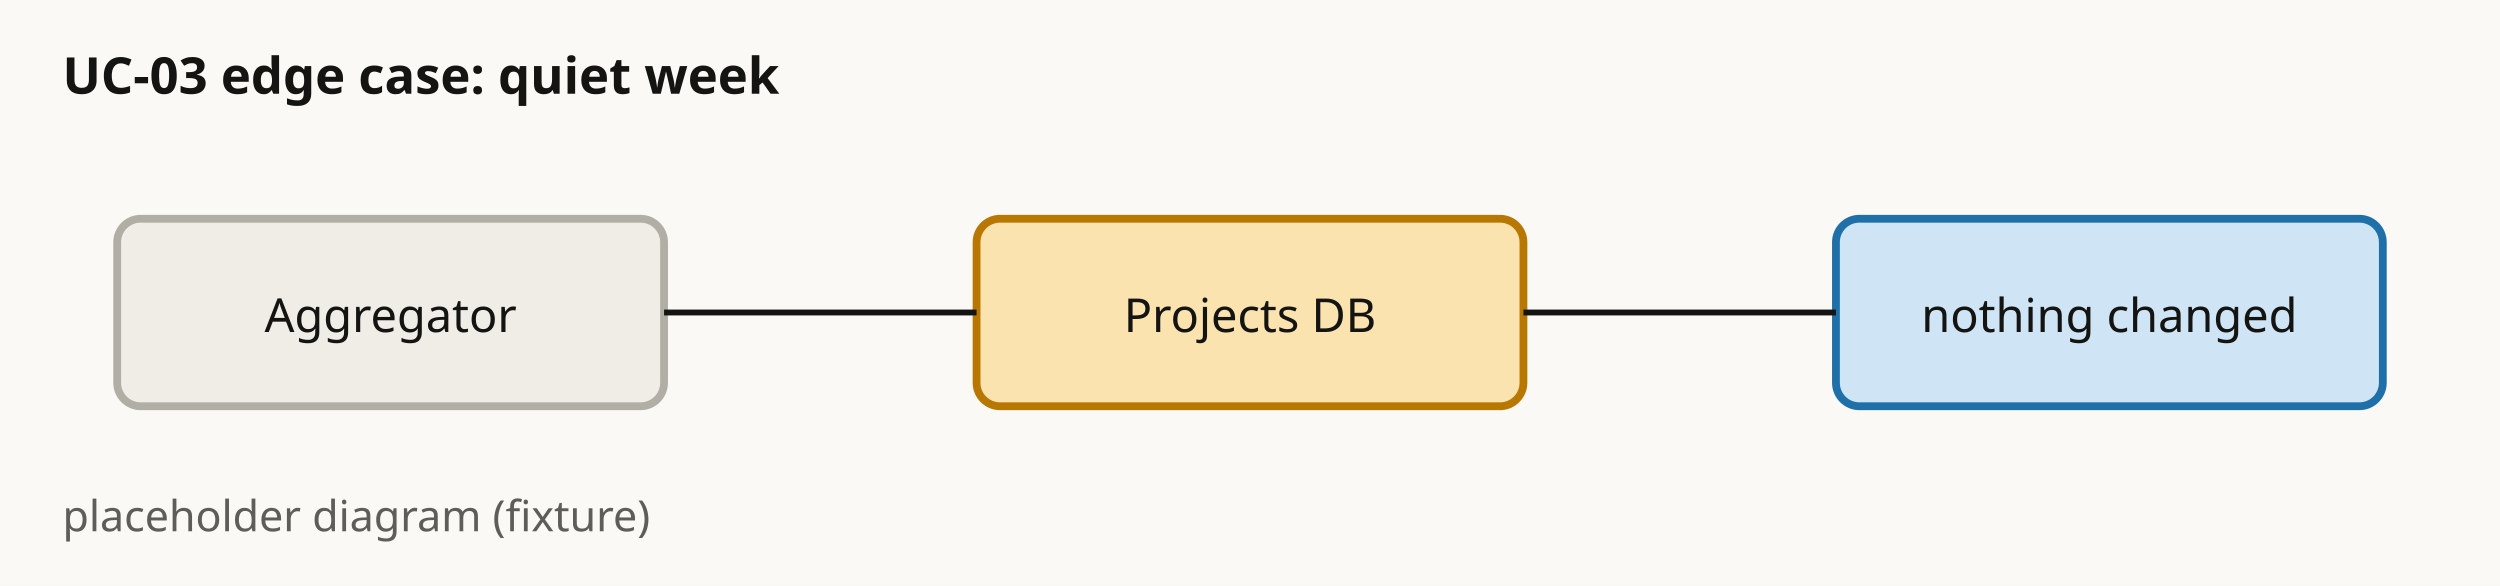
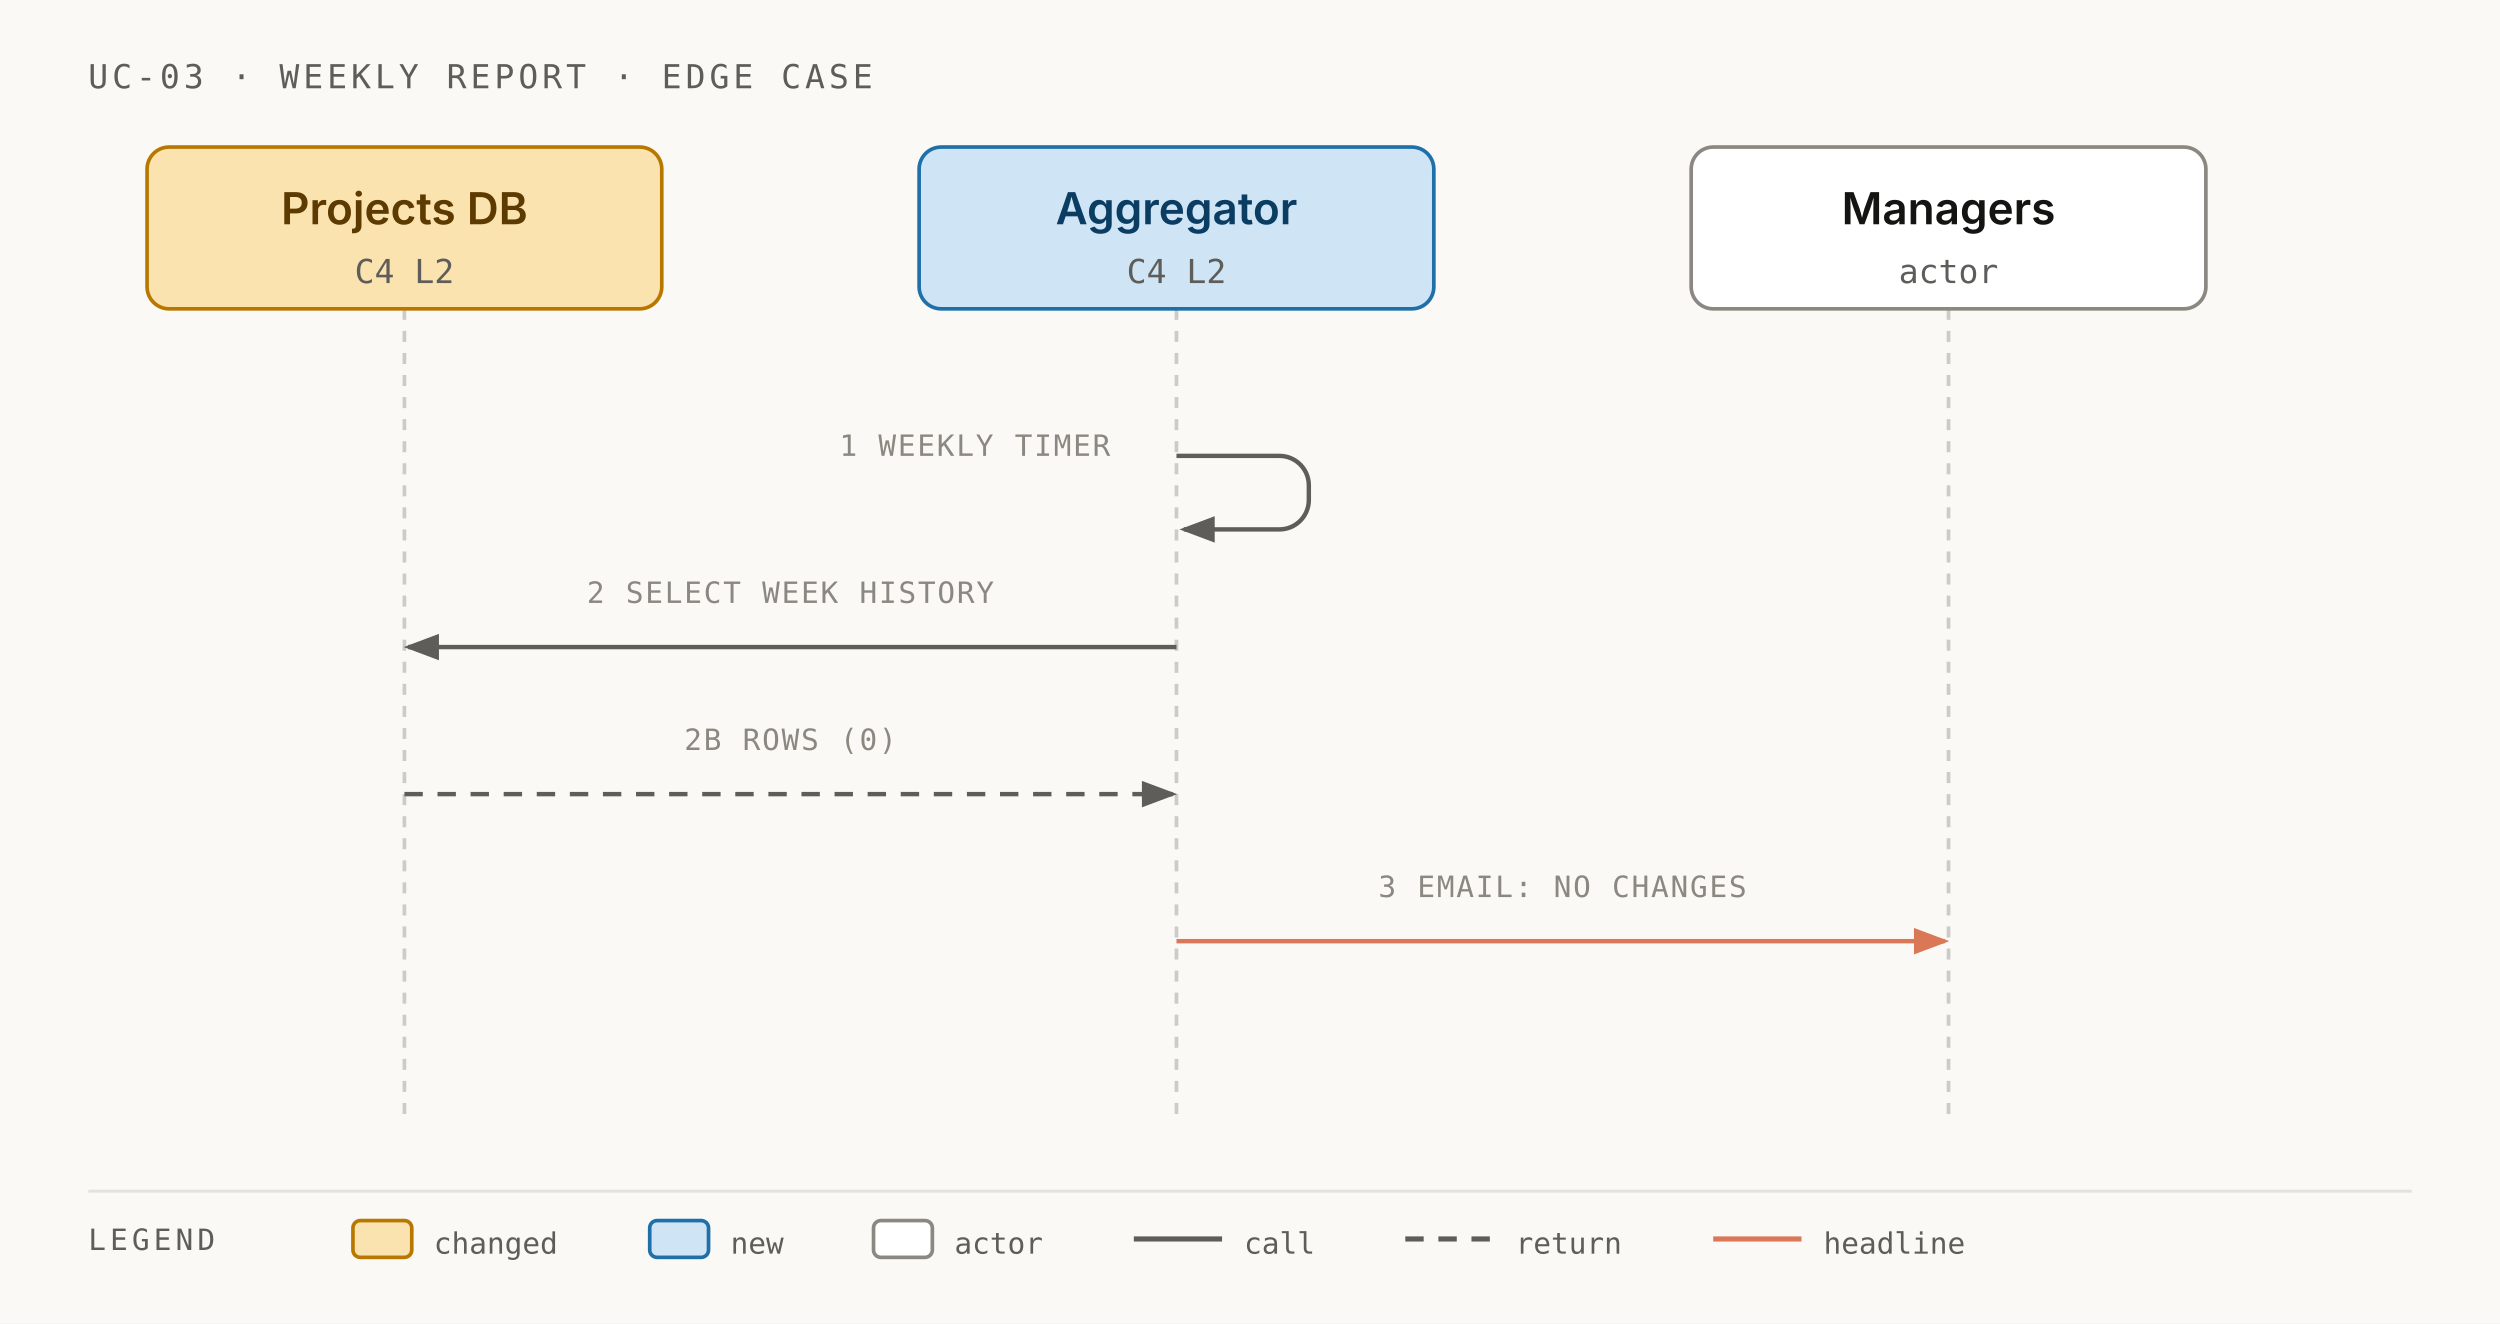
- <svg xmlns="http://www.w3.org/2000/svg" viewBox="0 0 640 150" width="640" height="150" role="img" aria-label="UC-03 edge case: quiet week">
-   <rect width="640" height="150" fill="#FAF9F5" />
-   <text x="16" y="24" font-family="sans-serif" font-size="13" font-weight="600" fill="#141413">UC-03 edge case: quiet week</text>
-   <g font-family="sans-serif" font-size="12" text-anchor="middle" fill="#141413">
-     <rect x="30" y="56" width="140" height="48" rx="6" fill="#EFEDE6" stroke="#B0AEA5" stroke-width="2" />
-     <text x="100" y="85">Aggregator</text>
-     <rect x="250" y="56" width="140" height="48" rx="6" fill="#FBE3B0" stroke="#B87800" stroke-width="2" />
-     <text x="320" y="85">Projects DB</text>
-     <rect x="470" y="56" width="140" height="48" rx="6" fill="#CFE4F5" stroke="#1F6FA8" stroke-width="2" />
-     <text x="540" y="85">nothing changed</text>
-     <path d="M170 80 H250 M390 80 H470" stroke="#141413" stroke-width="1.5" fill="none" />
-   </g>
-   <text x="16" y="136" font-family="sans-serif" font-size="11" fill="#5E5D59">placeholder diagram (fixture)</text>
+ <svg xmlns="http://www.w3.org/2000/svg" viewBox="0 0 680 360" width="680" height="360" role="img" aria-labelledby="uc-03-edge-title uc-03-edge-desc">
+   <defs>
+     <marker id="uc-03-edge-arrow" markerWidth="8" markerHeight="6" refX="7" refY="3" orient="auto">
+       <polygon points="0 0, 8 3, 0 6" fill="#5E5D59" />
+     </marker>
+     <marker id="uc-03-edge-arrow-accent" markerWidth="8" markerHeight="6" refX="7" refY="3" orient="auto">
+       <polygon points="0 0, 8 3, 0 6" fill="#D97757" />
+     </marker>
+     <marker id="uc-03-edge-arrow-link" markerWidth="8" markerHeight="6" refX="7" refY="3" orient="auto">
+       <polygon points="0 0, 8 3, 0 6" fill="#1F6FA8" />
+     </marker>
+   </defs>
+   <rect width="100%" height="100%" fill="#FAF9F5" />
+   <text x="24" y="24" fill="#5E5D59" font-size="9" font-family="ui-monospace, 'Cascadia Mono', Consolas, monospace" text-anchor="start" letter-spacing="0.12em">UC-03 · WEEKLY REPORT · EDGE CASE</text>
+   <line x1="110" y1="84" x2="110" y2="304" stroke="rgba(20,20,19,0.20)" stroke-width="1" stroke-dasharray="3,3" />
+   <line x1="320" y1="84" x2="320" y2="304" stroke="rgba(20,20,19,0.20)" stroke-width="1" stroke-dasharray="3,3" />
+   <line x1="530" y1="84" x2="530" y2="304" stroke="rgba(20,20,19,0.20)" stroke-width="1" stroke-dasharray="3,3" />
+   <path d="M320 124 H348 a8 8 0 0 1 8 8 V136 a8 8 0 0 1 -8 8 H322" fill="none" stroke="#5E5D59" stroke-width="1.2" marker-end="url(#uc-03-edge-arrow)" />
+   <rect x="227" y="115" width="81" height="12" rx="2" fill="#FAF9F5" />
+   <text x="302" y="124" fill="#8A8880" font-size="8" font-family="ui-monospace, 'Cascadia Mono', Consolas, monospace" text-anchor="end" letter-spacing="0.06em">1 WEEKLY TIMER</text>
+   <line x1="320" y1="176" x2="111" y2="176" stroke="#5E5D59" stroke-width="1.2" marker-end="url(#uc-03-edge-arrow)" />
+   <rect x="157" y="155" width="116" height="12" rx="2" fill="#FAF9F5" />
+   <text x="215.0" y="164" fill="#8A8880" font-size="8" font-family="ui-monospace, 'Cascadia Mono', Consolas, monospace" text-anchor="middle" letter-spacing="0.06em">2 SELECT WEEK HISTORY</text>
+   <line x1="110" y1="216" x2="319" y2="216" stroke="#5E5D59" stroke-width="1.2" stroke-dasharray="5,4" marker-end="url(#uc-03-edge-arrow)" />
+   <rect x="182" y="195" width="67" height="12" rx="2" fill="#FAF9F5" />
+   <text x="215.0" y="204" fill="#8A8880" font-size="8" font-family="ui-monospace, 'Cascadia Mono', Consolas, monospace" text-anchor="middle" letter-spacing="0.06em">2B ROWS (0)</text>
+   <line x1="320" y1="256" x2="529" y2="256" stroke="#D97757" stroke-width="1.2" marker-end="url(#uc-03-edge-arrow-accent)" />
+   <rect x="372" y="235" width="106" height="12" rx="2" fill="#FAF9F5" />
+   <text x="425.0" y="244" fill="#8A8880" font-size="8" font-family="ui-monospace, 'Cascadia Mono', Consolas, monospace" text-anchor="middle" letter-spacing="0.06em">3 EMAIL: NO CHANGES</text>
+   <rect x="40" y="40" width="140" height="44" rx="6" fill="#FAF9F5" />
+   <rect x="40" y="40" width="140" height="44" rx="6" fill="#FBE3B0" stroke="#B87800" stroke-width="1" />
+   <text x="110.0" y="61.0" fill="#5C3A00" font-size="12" font-weight="600" font-family="Inter, 'IBM Plex Sans Thai', system-ui, -apple-system, 'Segoe UI', sans-serif" text-anchor="middle">Projects DB</text>
+   <text x="110.0" y="77.0" fill="#5E5D59" font-size="9" font-family="ui-monospace, 'Cascadia Mono', Consolas, monospace" text-anchor="middle">C4 L2</text>
+   <rect x="250" y="40" width="140" height="44" rx="6" fill="#FAF9F5" />
+   <rect x="250" y="40" width="140" height="44" rx="6" fill="#CFE4F5" stroke="#1F6FA8" stroke-width="1" />
+   <text x="320.0" y="61.0" fill="#0B3D63" font-size="12" font-weight="600" font-family="Inter, 'IBM Plex Sans Thai', system-ui, -apple-system, 'Segoe UI', sans-serif" text-anchor="middle">Aggregator</text>
+   <text x="320.0" y="77.0" fill="#5E5D59" font-size="9" font-family="ui-monospace, 'Cascadia Mono', Consolas, monospace" text-anchor="middle">C4 L2</text>
+   <rect x="460" y="40" width="140" height="44" rx="6" fill="#FAF9F5" />
+   <rect x="460" y="40" width="140" height="44" rx="6" fill="#FFFFFF" stroke="#8A8880" stroke-width="1" />
+   <text x="530.0" y="61.0" fill="#141413" font-size="12" font-weight="600" font-family="Inter, 'IBM Plex Sans Thai', system-ui, -apple-system, 'Segoe UI', sans-serif" text-anchor="middle">Managers</text>
+   <text x="530.0" y="77.0" fill="#5E5D59" font-size="9" font-family="ui-monospace, 'Cascadia Mono', Consolas, monospace" text-anchor="middle">actor</text>
+   <line x1="24" y1="324" x2="656" y2="324" stroke="rgba(20,20,19,0.10)" stroke-width="0.8" />
+   <text x="24" y="340" fill="#5E5D59" font-size="8" font-family="ui-monospace, 'Cascadia Mono', Consolas, monospace" text-anchor="start" letter-spacing="0.14em">LEGEND</text>
+   <rect x="96" y="332" width="16" height="10" rx="2" fill="#FBE3B0" stroke="#B87800" />
+   <text x="118" y="341" fill="#5E5D59" font-size="8" font-family="ui-monospace, 'Cascadia Mono', Consolas, monospace" text-anchor="start">changed</text>
+   <rect x="176.72" y="332" width="16" height="10" rx="2" fill="#CFE4F5" stroke="#1F6FA8" />
+   <text x="198.72" y="341" fill="#5E5D59" font-size="8" font-family="ui-monospace, 'Cascadia Mono', Consolas, monospace" text-anchor="start">new</text>
+   <rect x="237.6" y="332" width="16" height="10" rx="2" fill="#FFFFFF" stroke="#8A8880" />
+   <text x="259.6" y="341" fill="#5E5D59" font-size="8" font-family="ui-monospace, 'Cascadia Mono', Consolas, monospace" text-anchor="start">actor</text>
+   <line x1="308.4" y1="337" x2="332.4" y2="337" stroke="#5E5D59" stroke-width="1.4" />
+   <text x="338.4" y="341" fill="#5E5D59" font-size="8" font-family="ui-monospace, 'Cascadia Mono', Consolas, monospace" text-anchor="start">call</text>
+   <line x1="382.24" y1="337" x2="406.24" y2="337" stroke="#5E5D59" stroke-width="1.4" stroke-dasharray="5,4" />
+   <text x="412.24" y="341" fill="#5E5D59" font-size="8" font-family="ui-monospace, 'Cascadia Mono', Consolas, monospace" text-anchor="start">return</text>
+   <line x1="466.0" y1="337" x2="490.0" y2="337" stroke="#D97757" stroke-width="1.4" />
+   <text x="496.0" y="341" fill="#5E5D59" font-size="8" font-family="ui-monospace, 'Cascadia Mono', Consolas, monospace" text-anchor="start">headline</text>
</svg>
